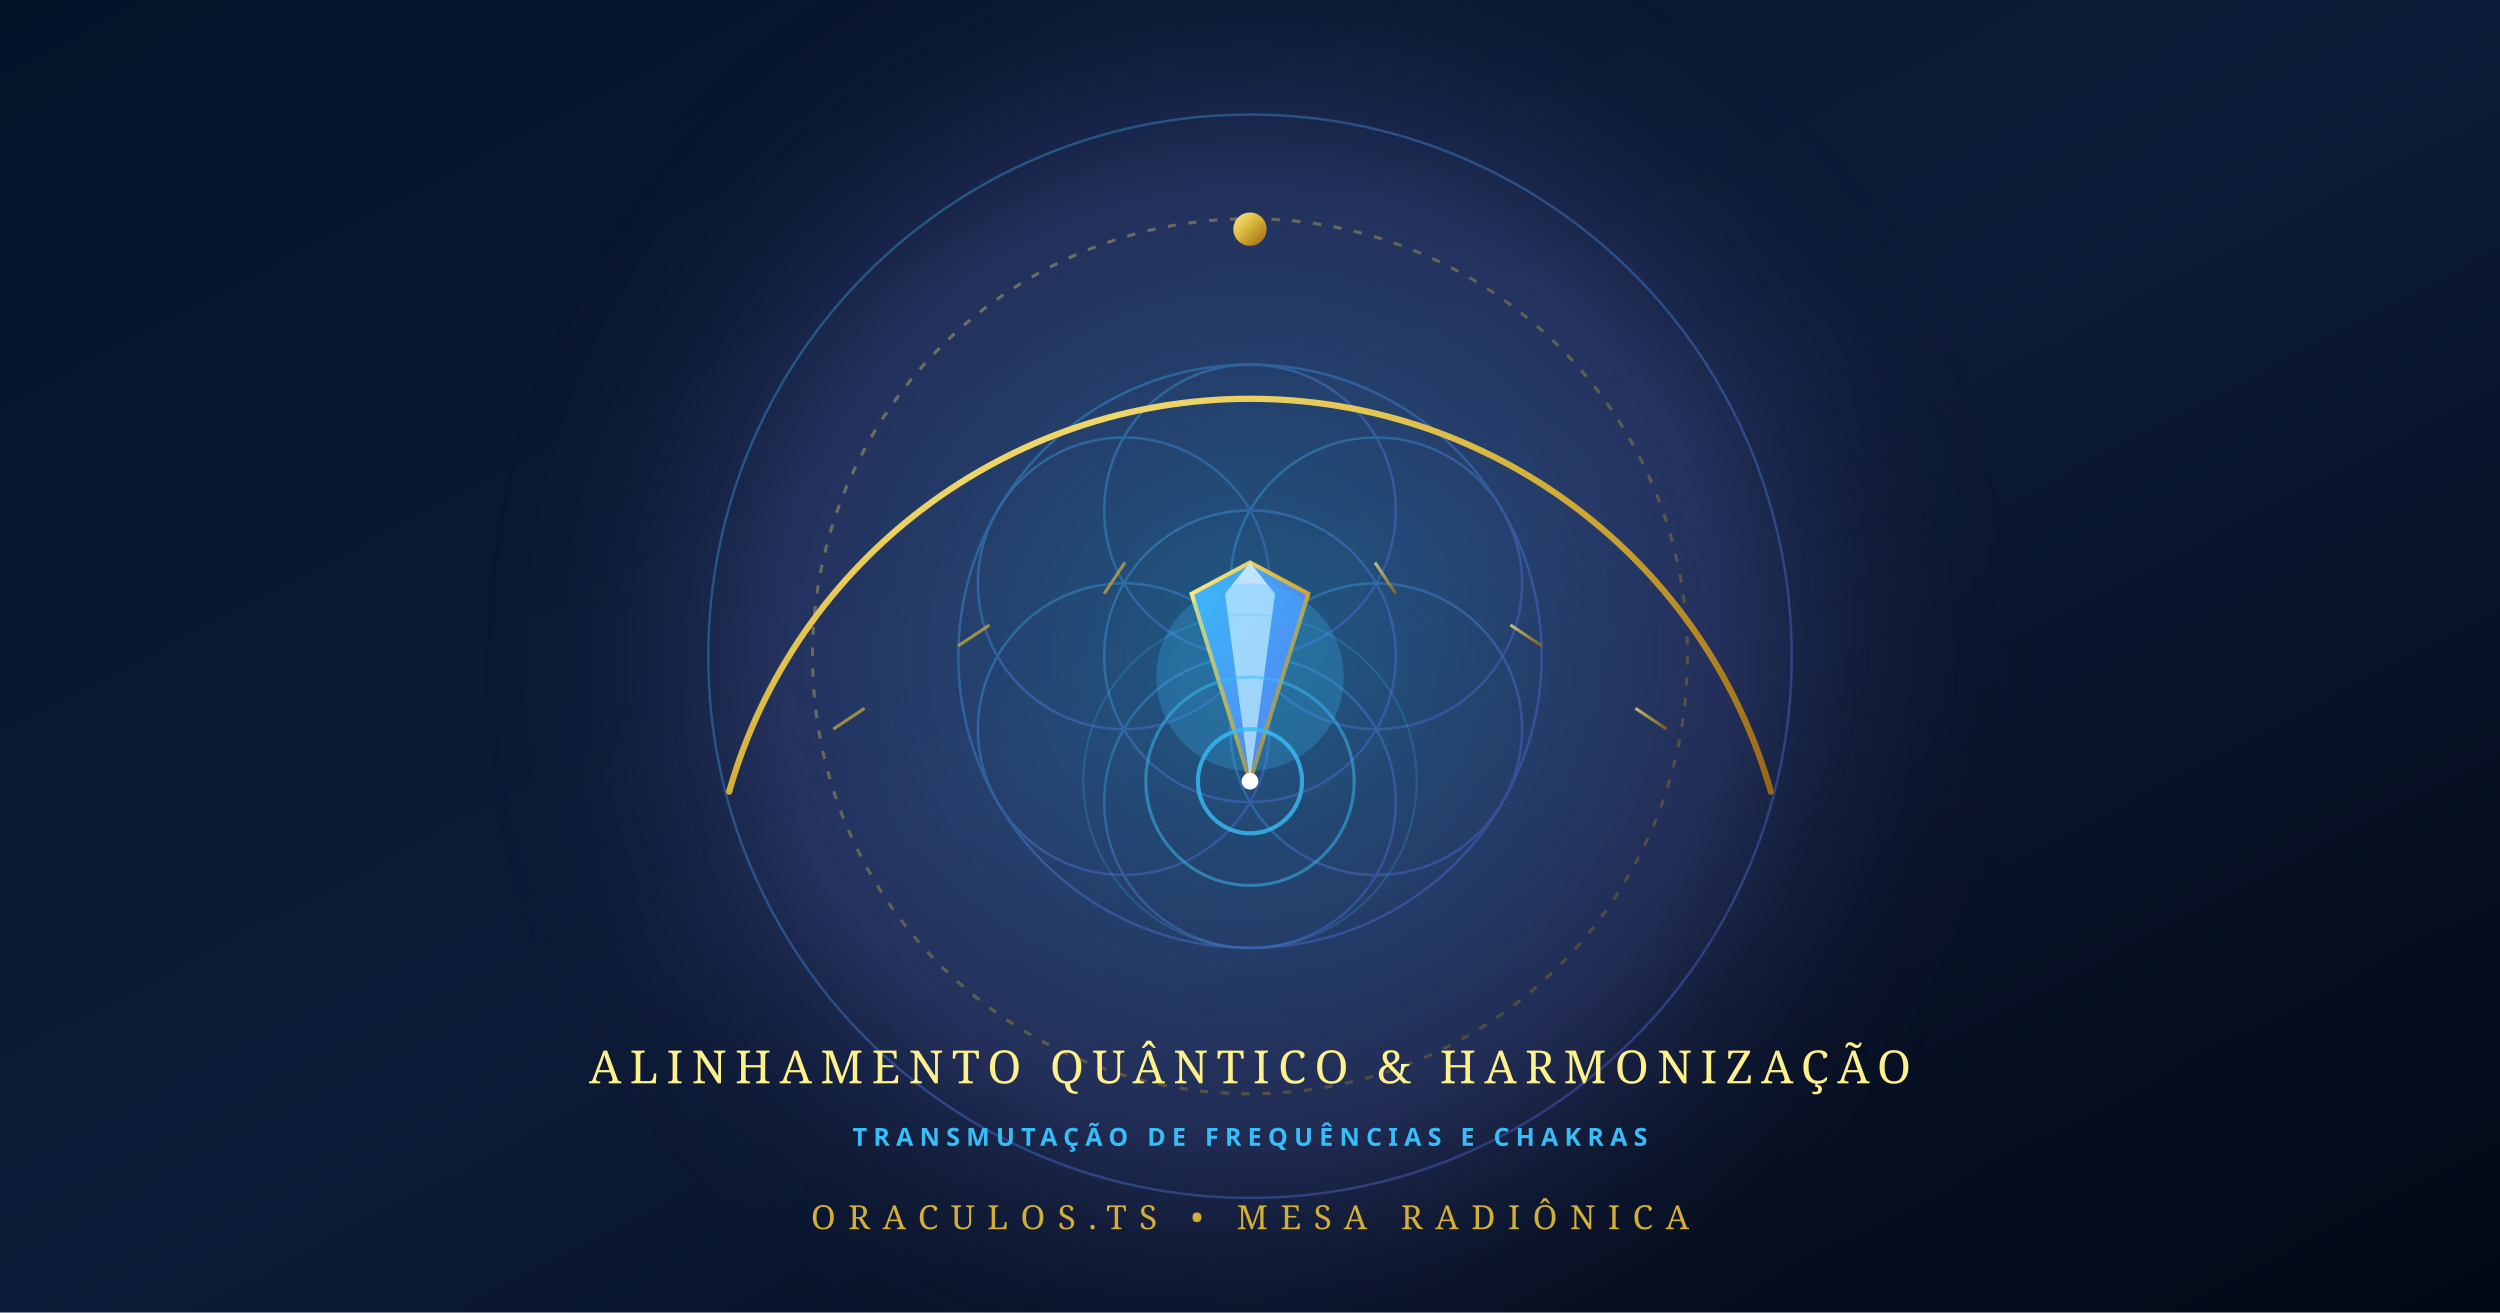
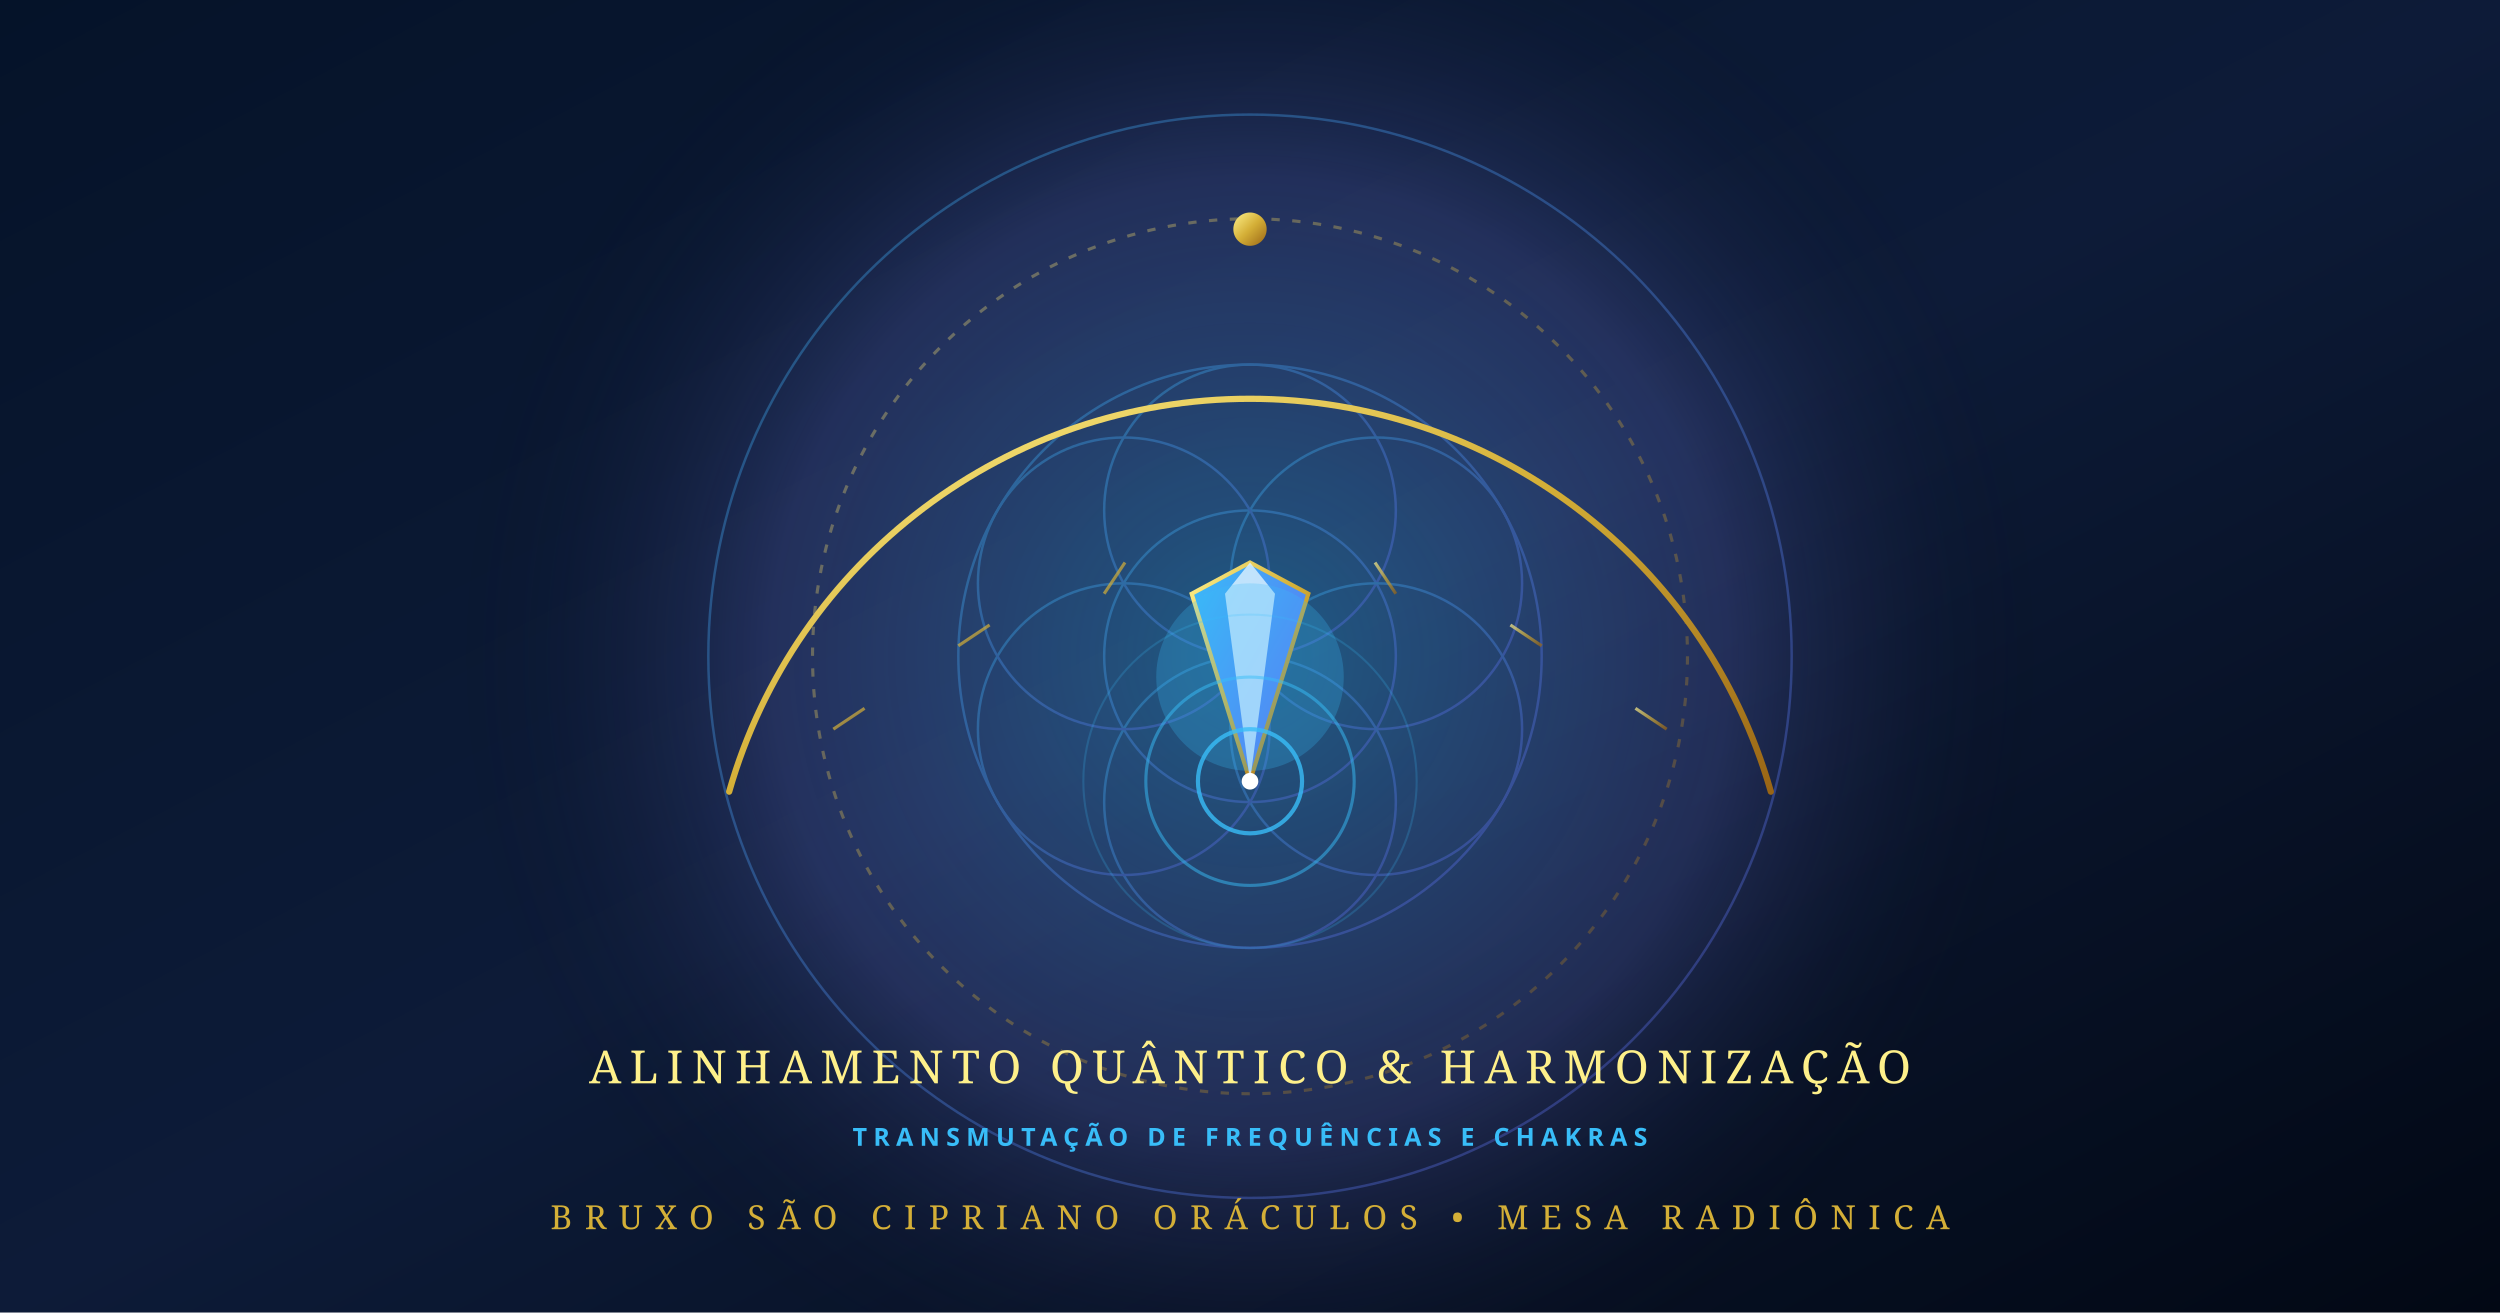
<svg xmlns="http://www.w3.org/2000/svg" viewBox="0 0 1200 630" width="1200" height="630">
  <defs>
    <linearGradient id="bgMesa" x1="0%" y1="0%" x2="100%" y2="100%">
      <stop offset="0%" stop-color="#051329" />
      <stop offset="50%" stop-color="#0d1b38" />
      <stop offset="100%" stop-color="#020814" />
    </linearGradient>
    <linearGradient id="gold" x1="0%" y1="0%" x2="100%" y2="100%">
      <stop offset="0%" stop-color="#fef08a" />
      <stop offset="50%" stop-color="#d4af37" />
      <stop offset="100%" stop-color="#996515" />
    </linearGradient>
    <linearGradient id="cyanQuantum" x1="0%" y1="0%" x2="100%" y2="100%">
      <stop offset="0%" stop-color="#38bdf8" />
      <stop offset="100%" stop-color="#6366f1" />
    </linearGradient>
    <radialGradient id="glowMesa" cx="50%" cy="50%" r="50%">
      <stop offset="0%" stop-color="#38bdf8" stop-opacity="0.4" />
      <stop offset="60%" stop-color="#818cf8" stop-opacity="0.2" />
      <stop offset="100%" stop-color="#000000" stop-opacity="0" />
    </radialGradient>
  </defs>
  <rect width="1200" height="630" fill="url(#bgMesa)" />
  <circle cx="600" cy="315" r="380" fill="url(#glowMesa)" />
  <g stroke="url(#cyanQuantum)" stroke-width="1.2" fill="none" opacity="0.35" transform="translate(600, 315)">
    <circle r="260" />
    <circle r="210" stroke="url(#gold)" stroke-width="1.5" stroke-dasharray="4,6" />
    <circle r="140" />
    <circle r="70" />
    <circle cx="0" cy="-70" r="70" />
    <circle cx="60.6" cy="-35" r="70" />
    <circle cx="60.6" cy="35" r="70" />
    <circle cx="0" cy="70" r="70" />
    <circle cx="-60.6" cy="35" r="70" />
    <circle cx="-60.6" cy="-35" r="70" />
  </g>
  <path d="M350,380 A260,260 0 0,1 850,380" fill="none" stroke="url(#gold)" stroke-width="3" stroke-linecap="round" />
  <g stroke="url(#gold)" stroke-width="1.5" opacity="0.7">
    <line x1="400" y1="350" x2="415" y2="340" />
    <line x1="460" y1="310" x2="475" y2="300" />
    <line x1="530" y1="285" x2="540" y2="270" />
    <line x1="600" y1="270" x2="600" y2="255" />
    <line x1="670" y1="285" x2="660" y2="270" />
    <line x1="740" y1="310" x2="725" y2="300" />
    <line x1="800" y1="350" x2="785" y2="340" />
  </g>
  <g transform="translate(600, 110)">
    <line x1="0" y1="0" x2="0" y2="170" stroke="url(#gold)" stroke-width="2" stroke-dasharray="3,3" />
    <circle cx="0" cy="0" r="8" fill="url(#gold)" />
    <polygon points="0,265 -28,175 0,160 28,175" fill="url(#cyanQuantum)" stroke="url(#gold)" stroke-width="2" />
    <polygon points="0,265 -12,175 0,160 12,175" fill="#e0f2fe" opacity="0.8" />
    <circle cx="0" cy="215" r="45" fill="#38bdf8" opacity="0.25" />
    <circle cx="0" cy="265" r="4" fill="#ffffff" />
  </g>
  <circle cx="600" cy="375" r="25" fill="none" stroke="#38bdf8" stroke-width="2" opacity="0.8" />
  <circle cx="600" cy="375" r="50" fill="none" stroke="#38bdf8" stroke-width="1.5" opacity="0.5" />
  <circle cx="600" cy="375" r="80" fill="none" stroke="#38bdf8" stroke-width="1" opacity="0.2" />
  <text x="600" y="520" fill="#fef08a" font-family="serif" font-size="22" font-weight="300" text-anchor="middle" letter-spacing="4">ALINHAMENTO QUÂNTICO &amp; HARMONIZAÇÃO</text>
  <text x="600" y="550" fill="#38bdf8" font-family="sans-serif" font-size="12" font-weight="600" text-anchor="middle" letter-spacing="3">TRANSMUTAÇÃO DE FREQUÊNCIAS E CHAKRAS</text>
-   <text x="600" y="590" fill="#d4af37" font-family="serif" font-size="16" font-weight="300" text-anchor="middle" letter-spacing="6">ORACULOS.TS • MESA RADIÔNICA</text>
+   <text x="600" y="590" fill="#d4af37" font-family="serif" font-size="16" font-weight="300" text-anchor="middle" letter-spacing="6">BRUXO SÃO CIPRIANO ORÁCULOS • MESA RADIÔNICA</text>
</svg>
